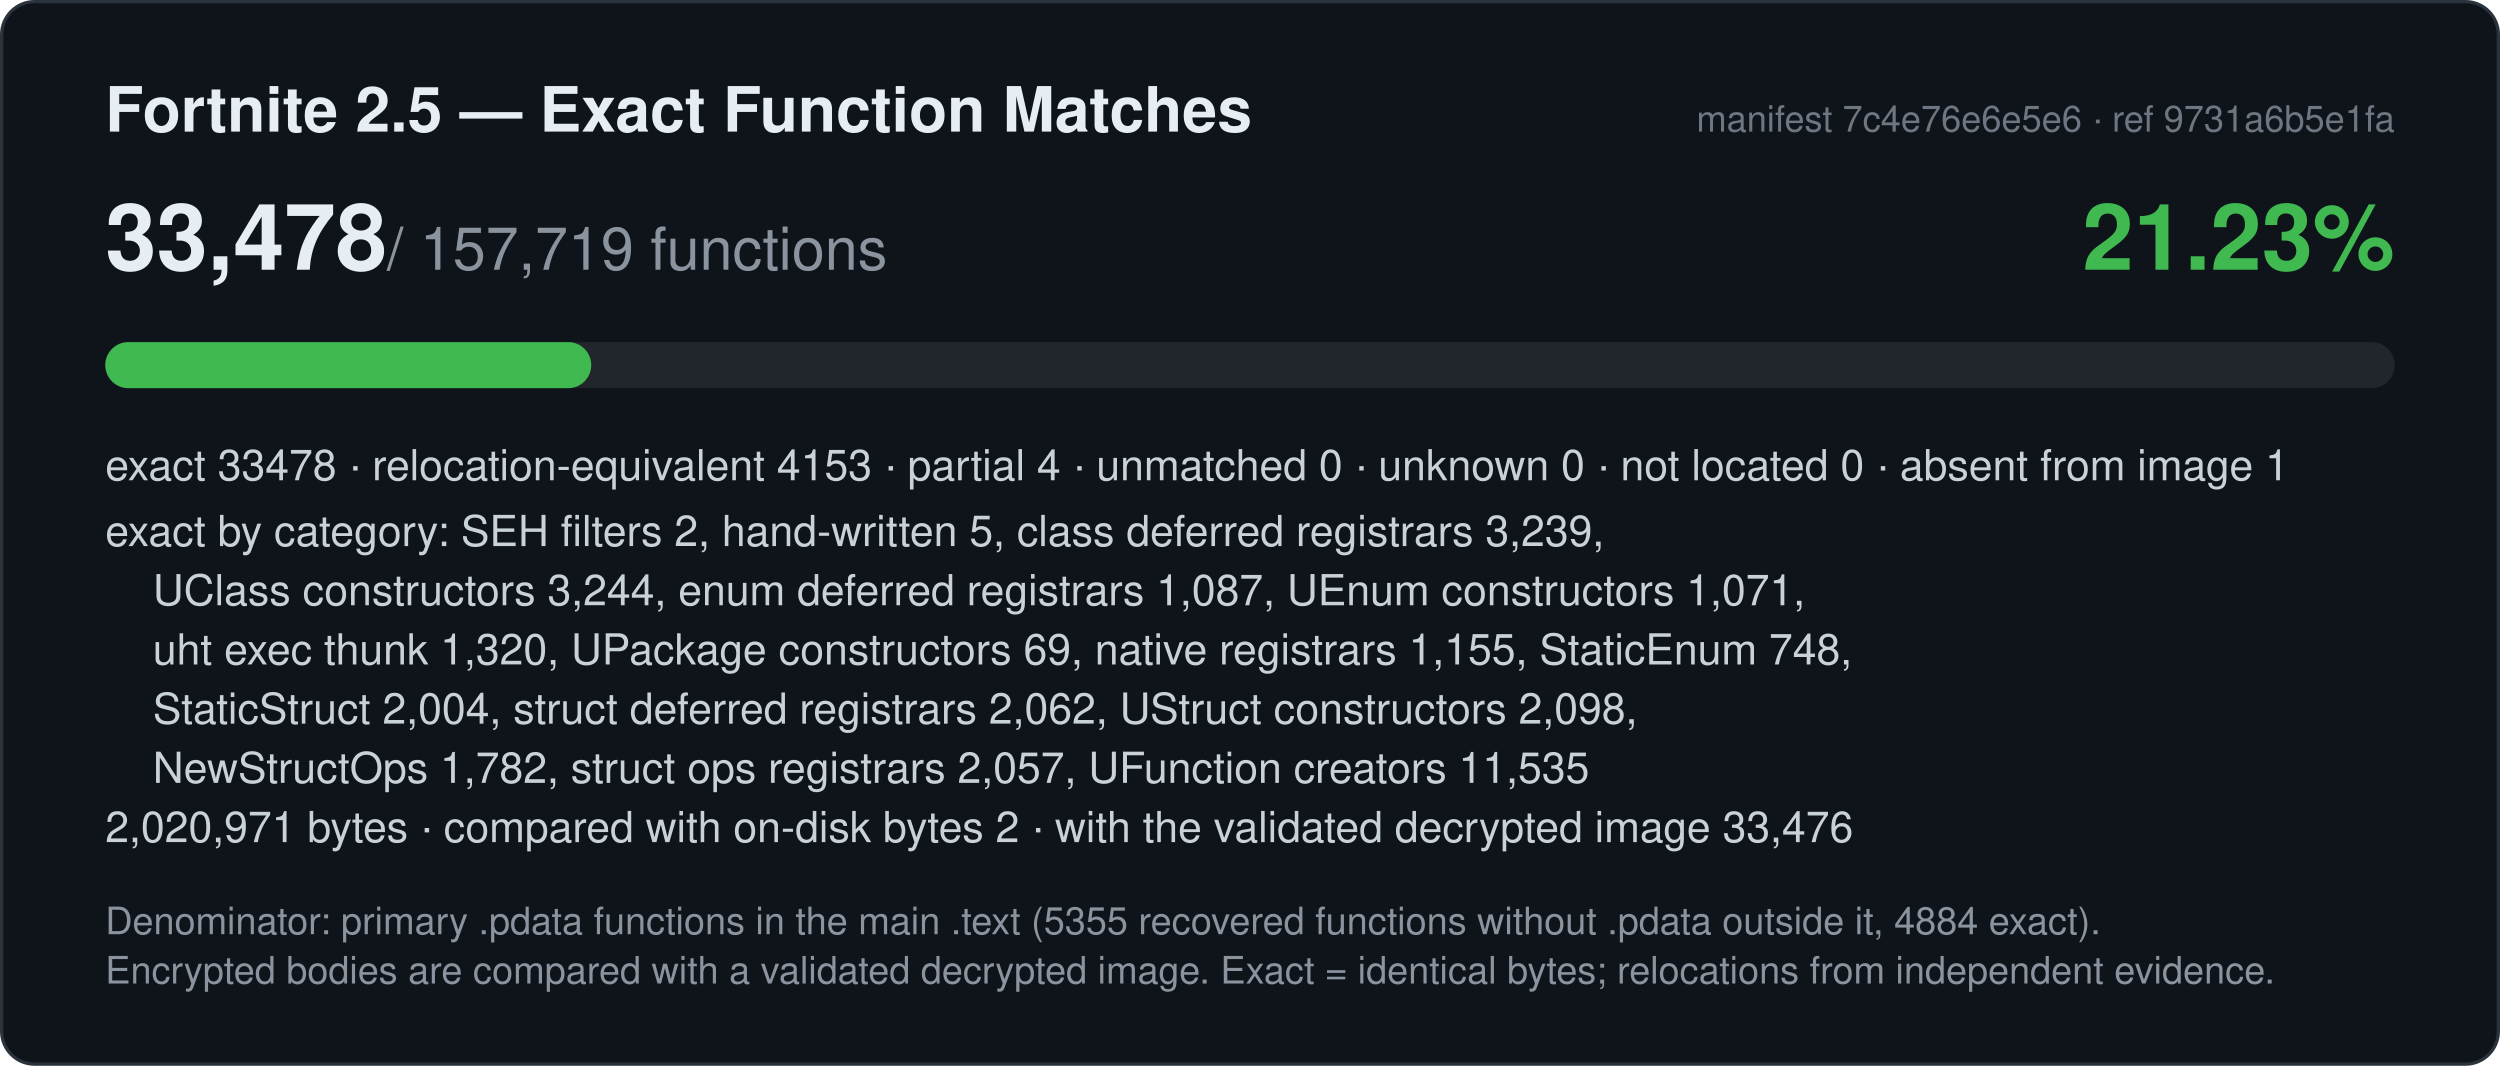
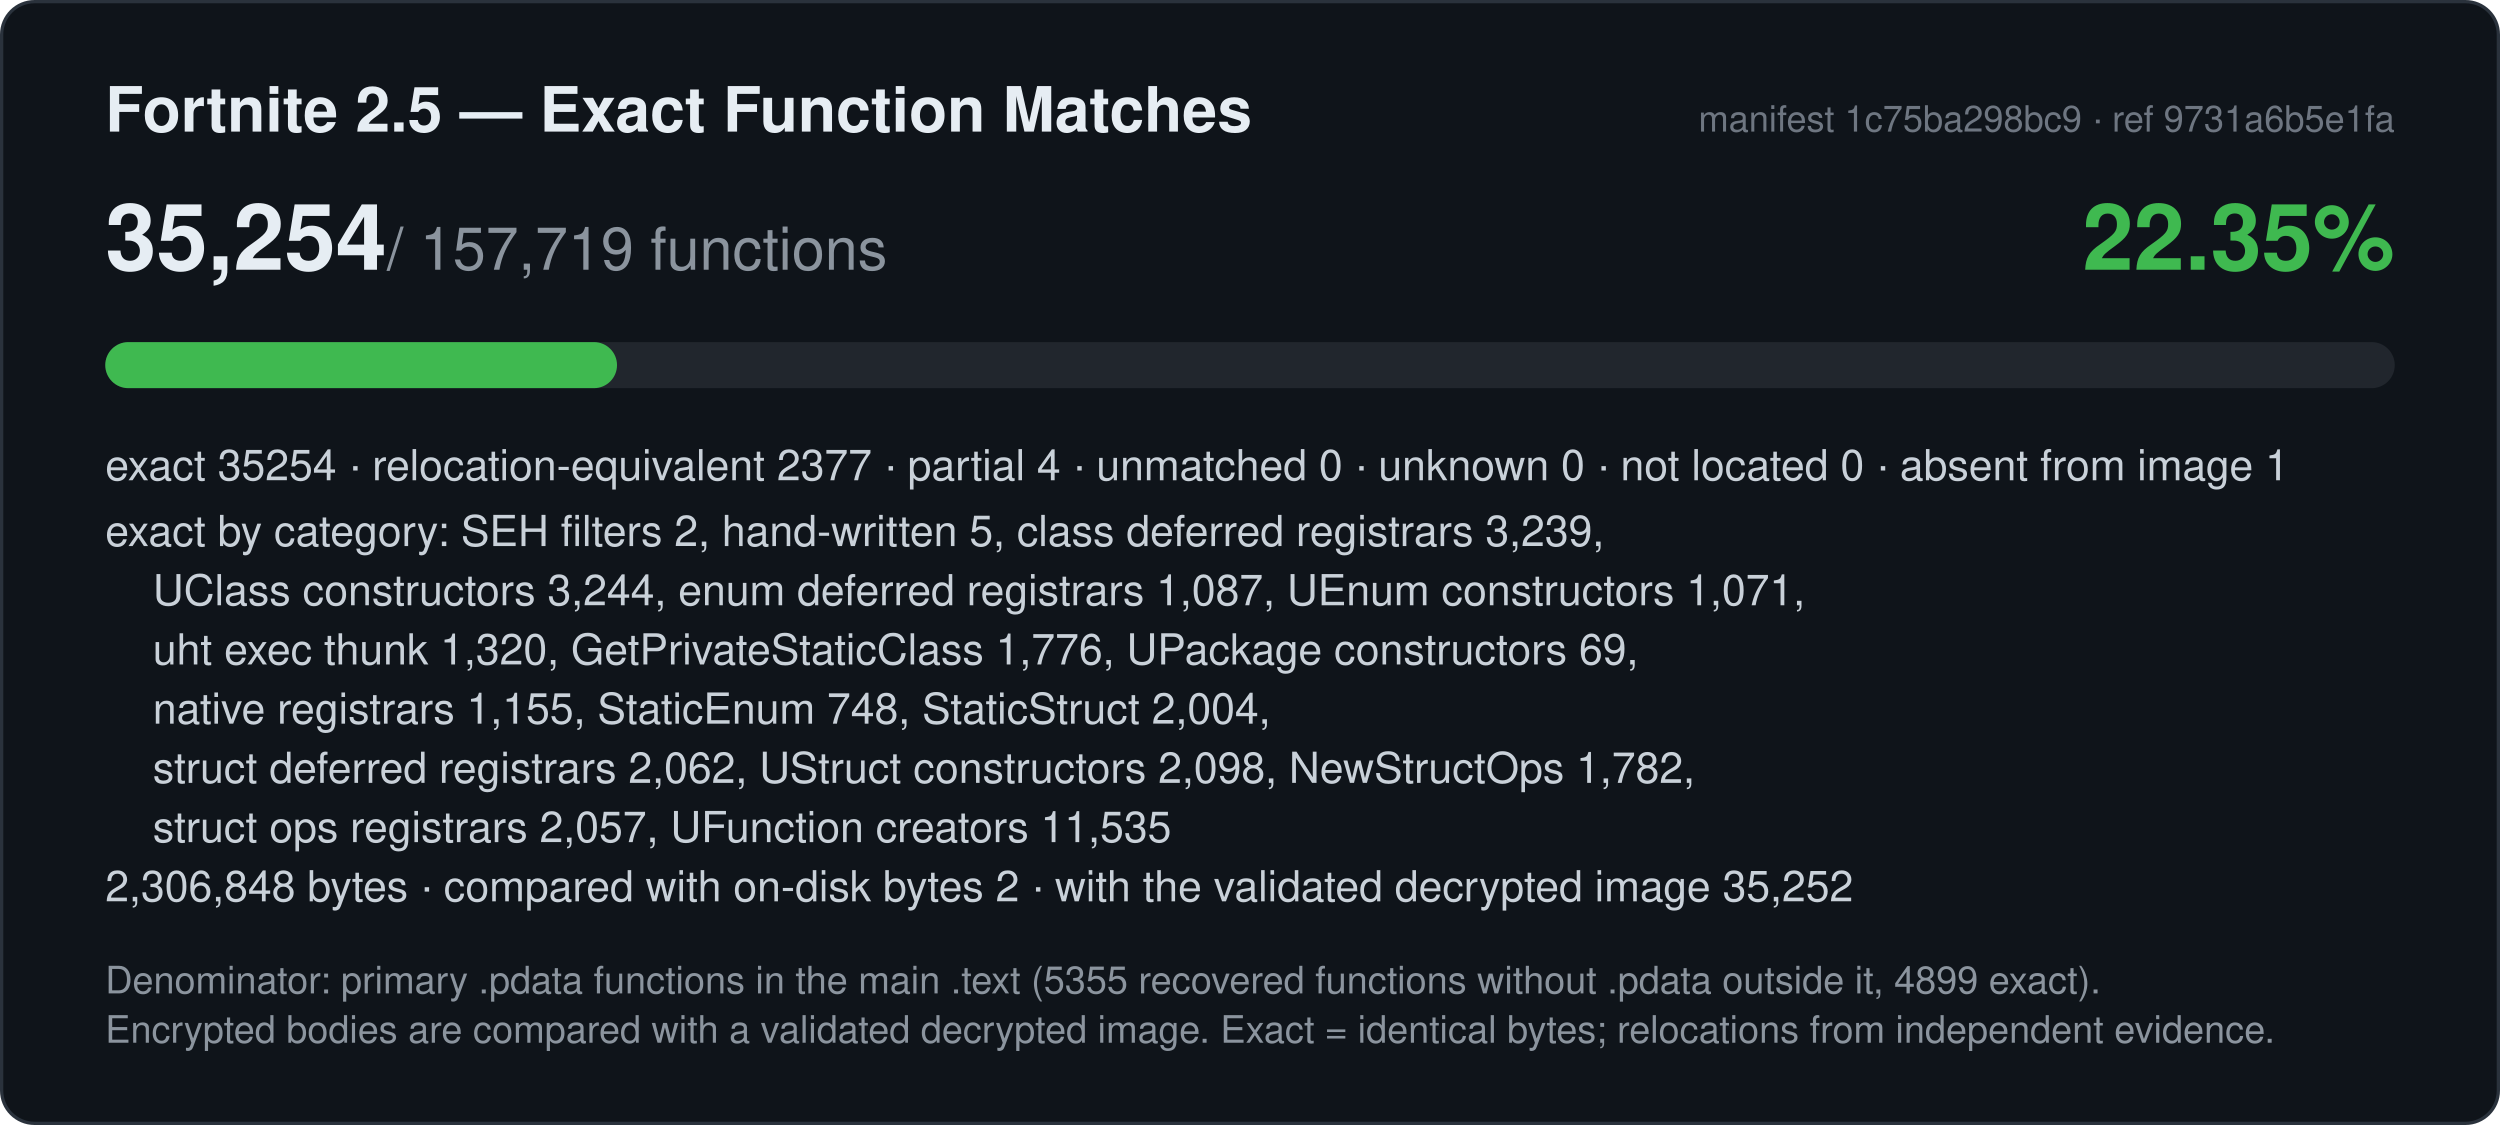
- <svg xmlns="http://www.w3.org/2000/svg" width="760" height="324" viewBox="0 0 760 324" role="img" aria-labelledby="t d">
-   <rect x="0.5" y="0.5" width="759" height="323" rx="10" fill="#0f141a" stroke="#2a323c" />
+ <svg xmlns="http://www.w3.org/2000/svg" width="760" height="342" viewBox="0 0 760 342" role="img" aria-labelledby="t d">
+   <rect x="0.5" y="0.5" width="759" height="341" rx="10" fill="#0f141a" stroke="#2a323c" />
  <text x="32" y="40" font-family="Segoe UI, -apple-system, Helvetica, Arial, sans-serif" font-size="19" font-weight="600" fill="#e6edf3">Fortnite 2.5 — Exact Function Matches</text>
-   <text x="32" y="82" font-family="Segoe UI, -apple-system, Helvetica, Arial, sans-serif" font-size="28" font-weight="700" fill="#e6edf3">33,478<tspan font-size="18" font-weight="400" fill="#8b949e"> / 157,719 functions</tspan>
+   <text x="32" y="82" font-family="Segoe UI, -apple-system, Helvetica, Arial, sans-serif" font-size="28" font-weight="700" fill="#e6edf3">35,254<tspan font-size="18" font-weight="400" fill="#8b949e"> / 157,719 functions</tspan>
  </text>
-   <text x="728" y="82" text-anchor="end" font-family="Segoe UI, -apple-system, Helvetica, Arial, sans-serif" font-size="28" font-weight="700" fill="#3fb950">21.23%</text>
+   <text x="728" y="82" text-anchor="end" font-family="Segoe UI, -apple-system, Helvetica, Arial, sans-serif" font-size="28" font-weight="700" fill="#3fb950">22.35%</text>
  <rect x="32" y="104" width="696" height="14" rx="7" fill="#21262d" />
-   <rect x="32" y="104" width="147.735" height="14" rx="7.000" fill="#3fb950" />
-   <text x="32" y="146" font-family="Segoe UI, -apple-system, Helvetica, Arial, sans-serif" font-size="13" fill="#c9d1d9">exact 33478 · relocation-equivalent 4153 · partial 4 · unmatched 0 · unknown 0 · not located 0 · absent from image 1</text>
+   <rect x="32" y="104" width="155.573" height="14" rx="7.000" fill="#3fb950" />
+   <text x="32" y="146" font-family="Segoe UI, -apple-system, Helvetica, Arial, sans-serif" font-size="13" fill="#c9d1d9">exact 35254 · relocation-equivalent 2377 · partial 4 · unmatched 0 · unknown 0 · not located 0 · absent from image 1</text>
  <text x="32" y="166" font-family="Segoe UI, -apple-system, Helvetica, Arial, sans-serif" font-size="13" fill="#c9d1d9" xml:space="preserve">exact by category: SEH filters 2, hand-written 5, class deferred registrars 3,239,</text>
  <text x="32" y="184" font-family="Segoe UI, -apple-system, Helvetica, Arial, sans-serif" font-size="13" fill="#c9d1d9" xml:space="preserve">    UClass constructors 3,244, enum deferred registrars 1,087, UEnum constructors 1,071,</text>
-   <text x="32" y="202" font-family="Segoe UI, -apple-system, Helvetica, Arial, sans-serif" font-size="13" fill="#c9d1d9" xml:space="preserve">    uht exec thunk 1,320, UPackage constructors 69, native registrars 1,155, StaticEnum 748,</text>
-   <text x="32" y="220" font-family="Segoe UI, -apple-system, Helvetica, Arial, sans-serif" font-size="13" fill="#c9d1d9" xml:space="preserve">    StaticStruct 2,004, struct deferred registrars 2,062, UStruct constructors 2,098,</text>
-   <text x="32" y="238" font-family="Segoe UI, -apple-system, Helvetica, Arial, sans-serif" font-size="13" fill="#c9d1d9" xml:space="preserve">    NewStructOps 1,782, struct ops registrars 2,057, UFunction creators 11,535</text>
-   <text x="32" y="256" font-family="Segoe UI, -apple-system, Helvetica, Arial, sans-serif" font-size="13" fill="#c9d1d9">2,020,971 bytes · compared with on-disk bytes 2 · with the validated decrypted image 33,476</text>
-   <text x="32" y="284" font-family="Segoe UI, -apple-system, Helvetica, Arial, sans-serif" font-size="11.5" fill="#8b949e">Denominator: primary .pdata functions in the main .text (5355 recovered functions without .pdata outside it, 4884 exact).</text>
-   <text x="32" y="299" font-family="Segoe UI, -apple-system, Helvetica, Arial, sans-serif" font-size="11.5" fill="#8b949e">Encrypted bodies are compared with a validated decrypted image. Exact = identical bytes; relocations from independent evidence.</text>
-   <text x="728" y="40" text-anchor="end" font-family="Segoe UI, -apple-system, Helvetica, Arial, sans-serif" font-size="11" fill="#6e7681">manifest 7c4e76e6e5e6 · ref 9731a6b5e1fa</text>
+   <text x="32" y="202" font-family="Segoe UI, -apple-system, Helvetica, Arial, sans-serif" font-size="13" fill="#c9d1d9" xml:space="preserve">    uht exec thunk 1,320, GetPrivateStaticClass 1,776, UPackage constructors 69,</text>
+   <text x="32" y="220" font-family="Segoe UI, -apple-system, Helvetica, Arial, sans-serif" font-size="13" fill="#c9d1d9" xml:space="preserve">    native registrars 1,155, StaticEnum 748, StaticStruct 2,004,</text>
+   <text x="32" y="238" font-family="Segoe UI, -apple-system, Helvetica, Arial, sans-serif" font-size="13" fill="#c9d1d9" xml:space="preserve">    struct deferred registrars 2,062, UStruct constructors 2,098, NewStructOps 1,782,</text>
+   <text x="32" y="256" font-family="Segoe UI, -apple-system, Helvetica, Arial, sans-serif" font-size="13" fill="#c9d1d9" xml:space="preserve">    struct ops registrars 2,057, UFunction creators 11,535</text>
+   <text x="32" y="274" font-family="Segoe UI, -apple-system, Helvetica, Arial, sans-serif" font-size="13" fill="#c9d1d9">2,306,848 bytes · compared with on-disk bytes 2 · with the validated decrypted image 35,252</text>
+   <text x="32" y="302" font-family="Segoe UI, -apple-system, Helvetica, Arial, sans-serif" font-size="11.5" fill="#8b949e">Denominator: primary .pdata functions in the main .text (5355 recovered functions without .pdata outside it, 4899 exact).</text>
+   <text x="32" y="317" font-family="Segoe UI, -apple-system, Helvetica, Arial, sans-serif" font-size="11.5" fill="#8b949e">Encrypted bodies are compared with a validated decrypted image. Exact = identical bytes; relocations from independent evidence.</text>
+   <text x="728" y="40" text-anchor="end" font-family="Segoe UI, -apple-system, Helvetica, Arial, sans-serif" font-size="11" fill="#6e7681">manifest 1c75ba298bc9 · ref 9731a6b5e1fa</text>
</svg>
